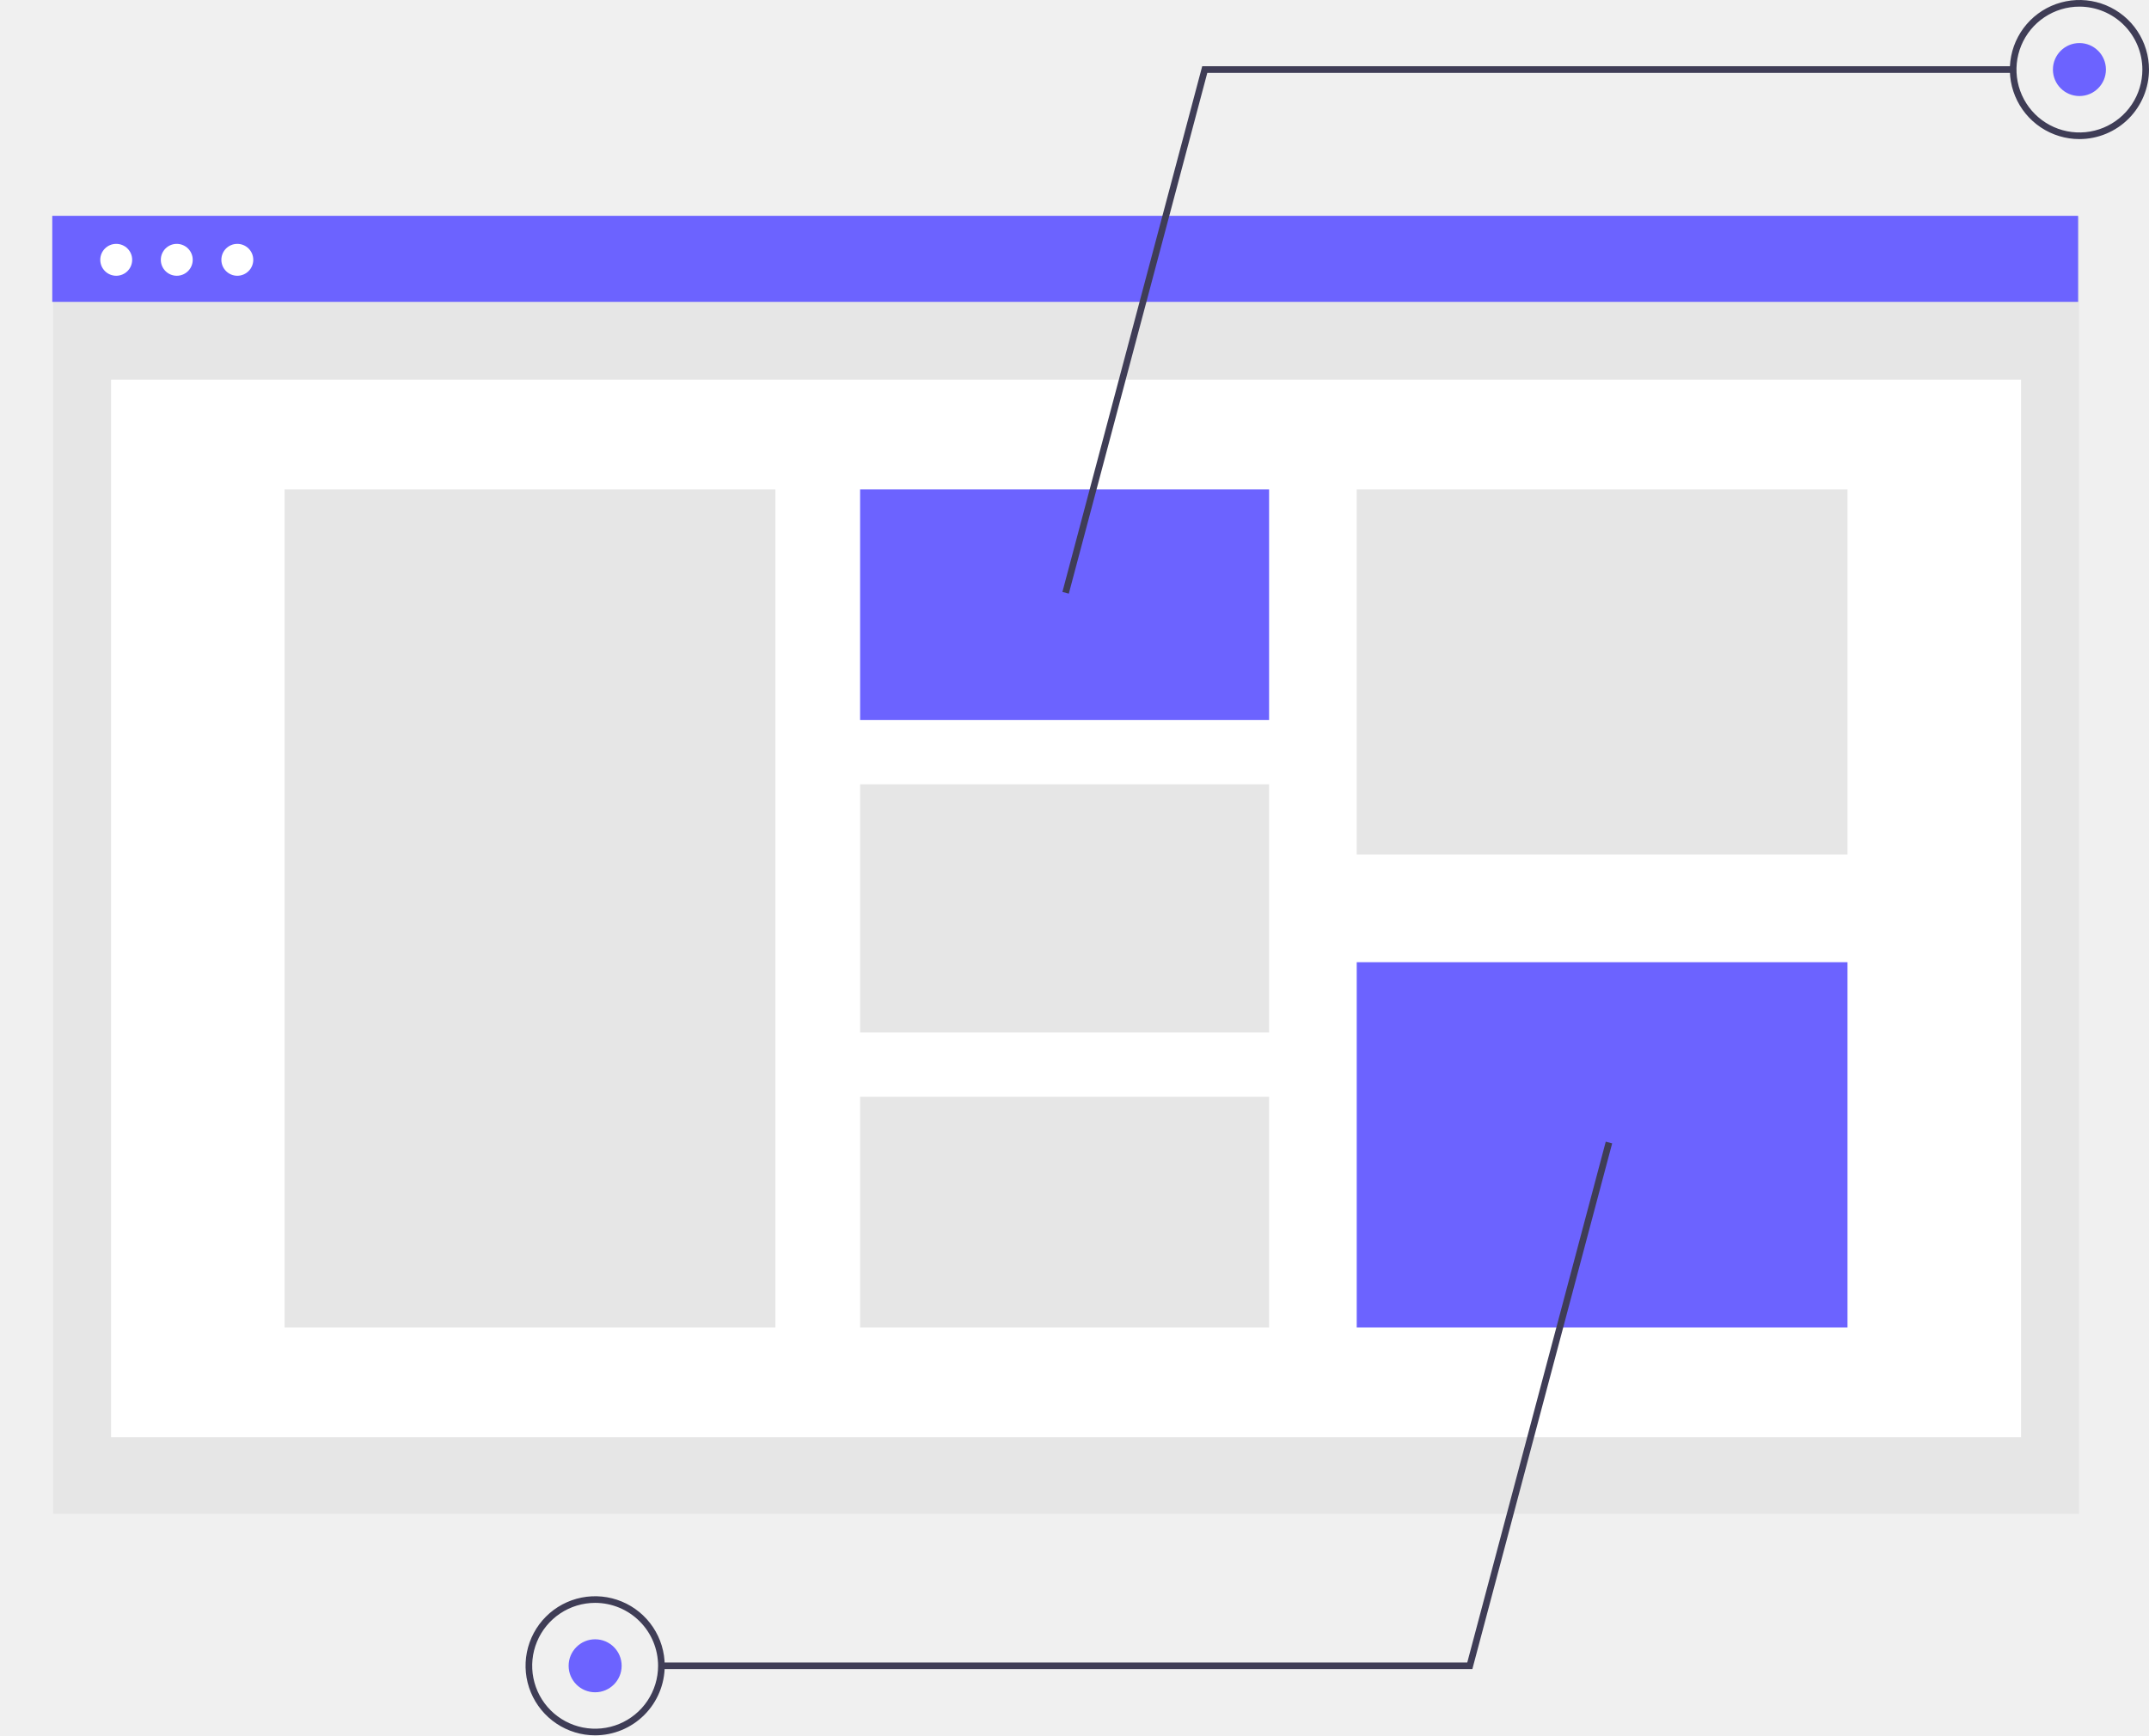
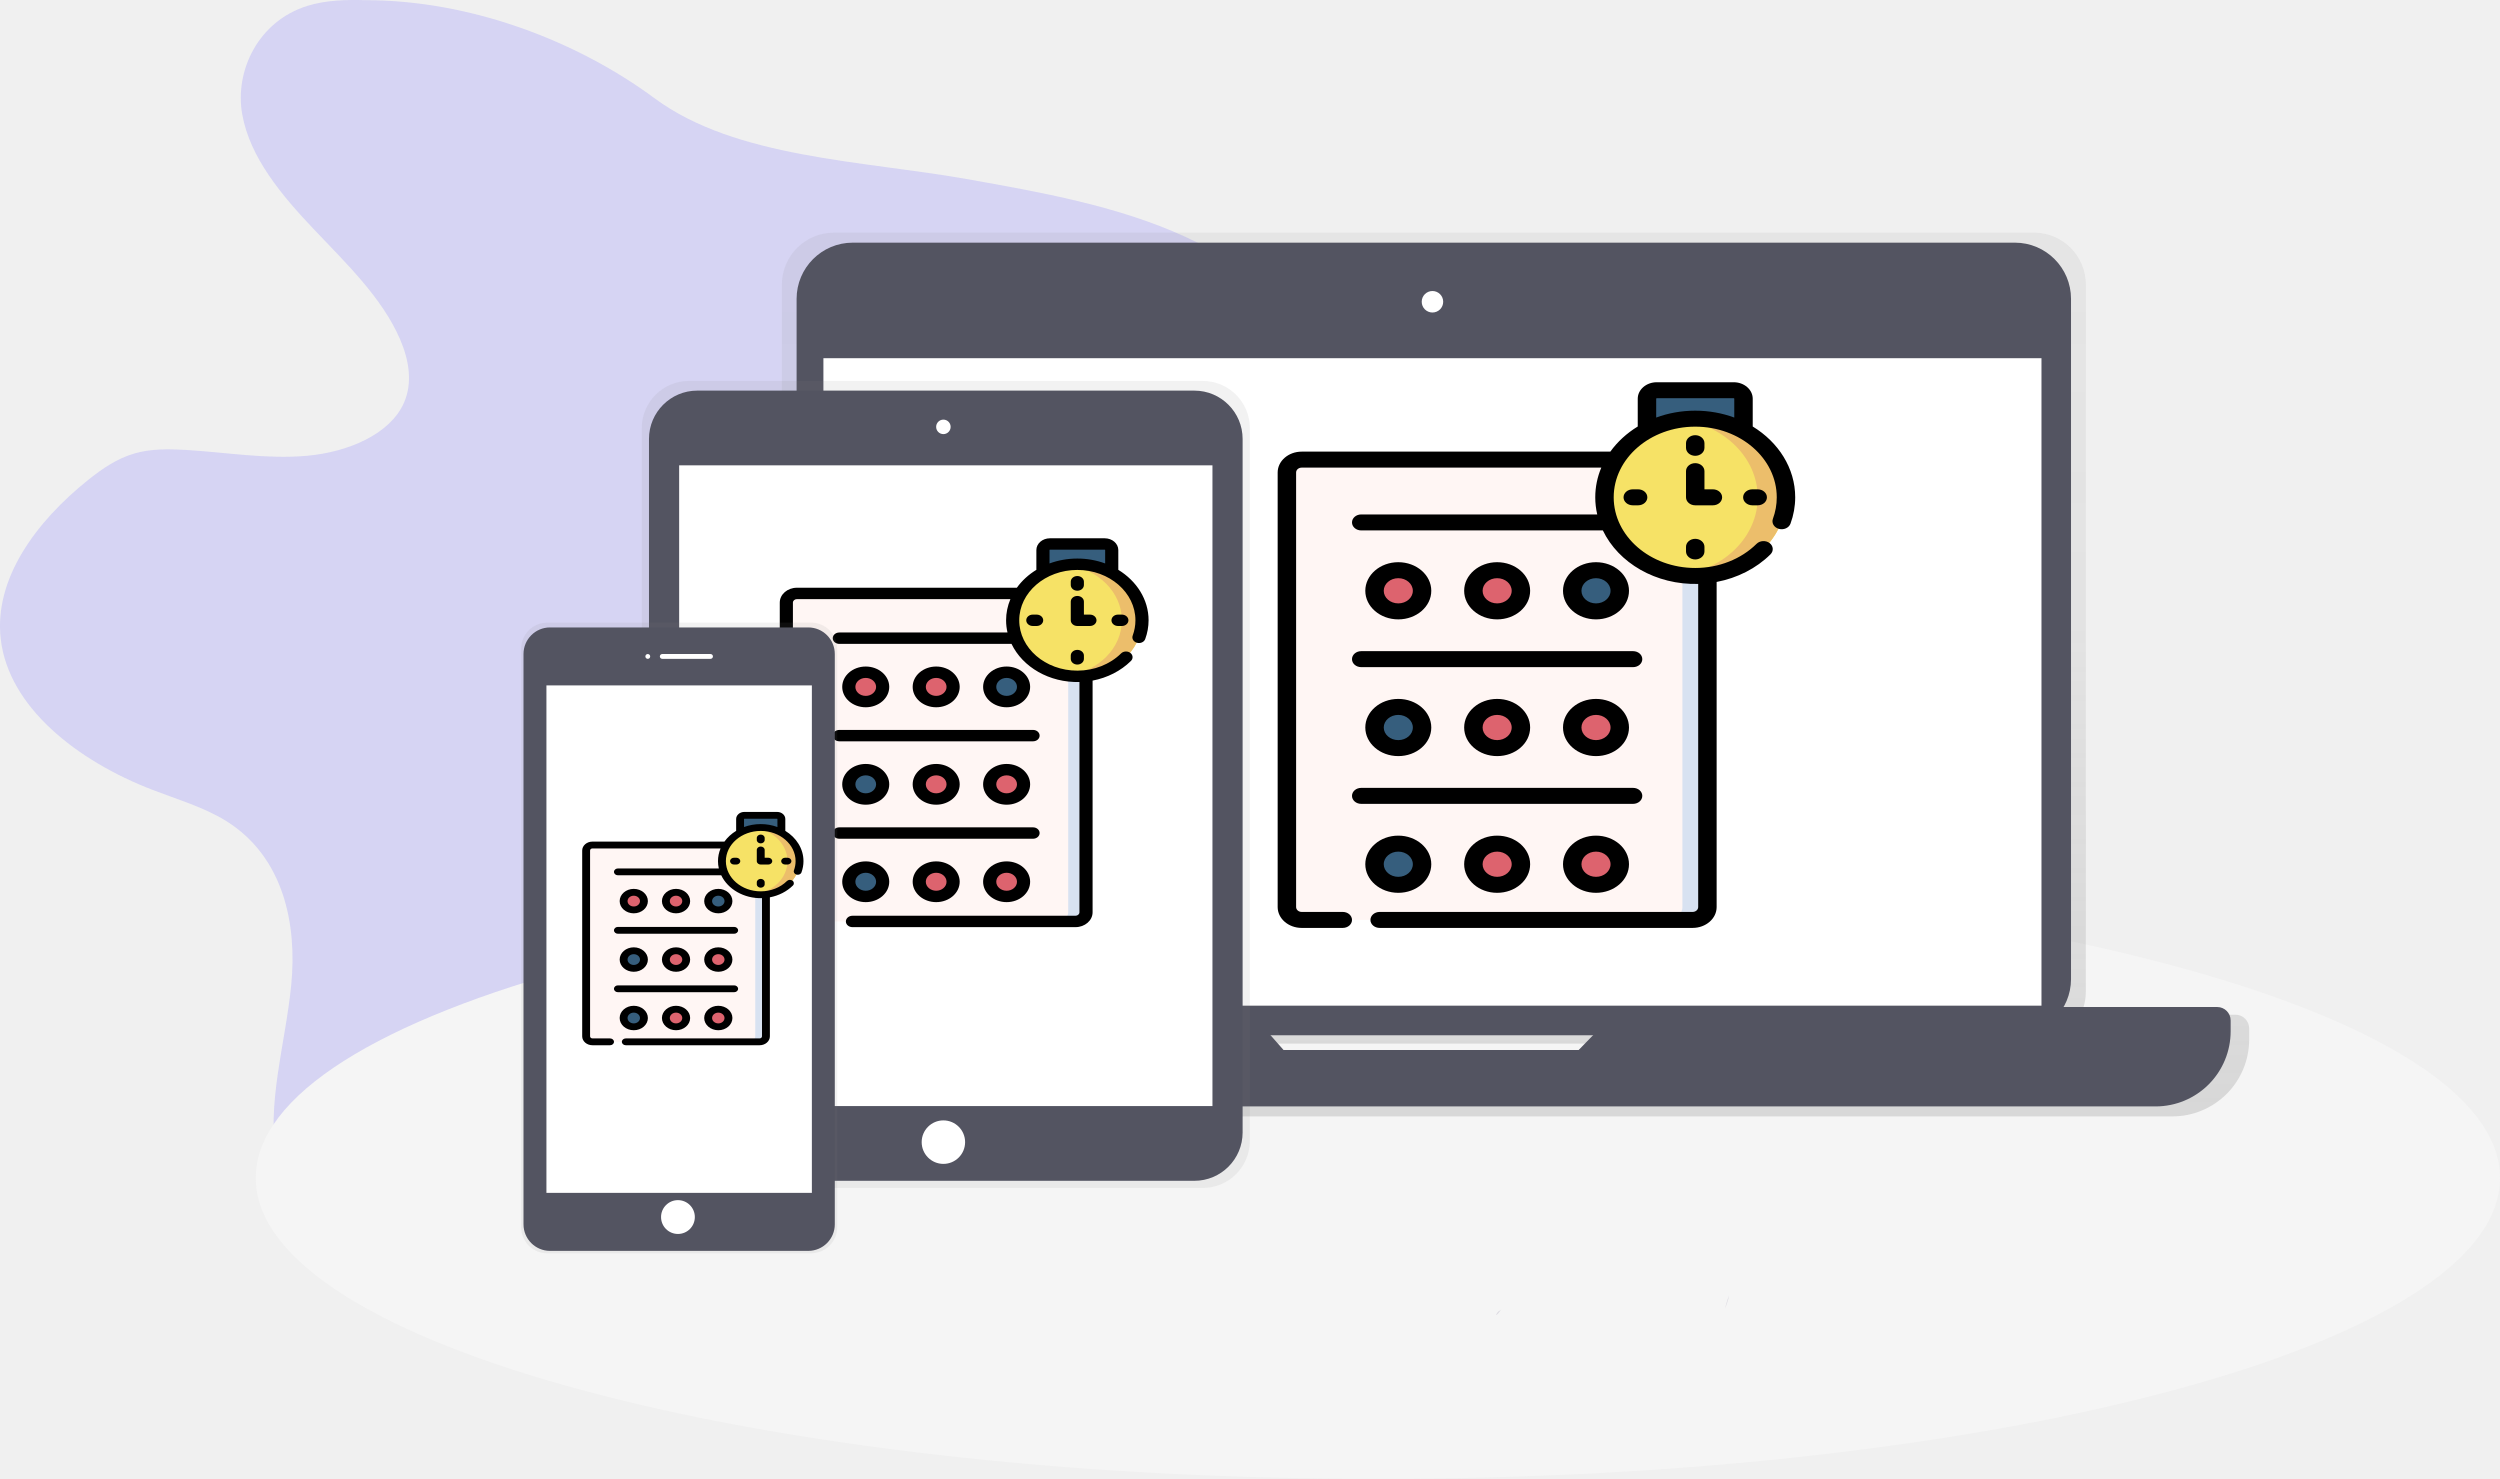
- <svg xmlns="http://www.w3.org/2000/svg" width="755" height="610" viewBox="0 0 755 610" fill="none">
-   <path d="M730.401 76.248H18.665V531.981H730.401V76.248Z" fill="#E6E6E6" />
-   <path d="M710.049 133.408H39.017V505.019H710.049V133.408Z" fill="white" />
-   <path d="M730.097 75.845H18.361V106.075H730.097V75.845Z" fill="#6C63FF" />
-   <path d="M40.831 96.903C43.926 96.903 46.435 94.395 46.435 91.3C46.435 88.206 43.926 85.697 40.831 85.697C37.736 85.697 35.227 88.206 35.227 91.3C35.227 94.395 37.736 96.903 40.831 96.903Z" fill="white" />
-   <path d="M62.104 96.903C65.199 96.903 67.708 94.395 67.708 91.3C67.708 88.206 65.199 85.697 62.104 85.697C59.009 85.697 56.499 88.206 56.499 91.3C56.499 94.395 59.009 96.903 62.104 96.903Z" fill="white" />
-   <path d="M83.376 96.903C86.471 96.903 88.98 94.395 88.98 91.3C88.98 88.206 86.471 85.697 83.376 85.697C80.281 85.697 77.772 88.206 77.772 91.3C77.772 94.395 80.281 96.903 83.376 96.903Z" fill="white" />
-   <path d="M272.413 171.966H99.99V466.462H272.413V171.966Z" fill="#E6E6E6" />
-   <path d="M445.864 171.966H302.177V253.029H445.864V171.966Z" fill="#6C63FF" />
-   <path d="M445.864 275.604H302.177V362.824H445.864V275.604Z" fill="#E6E6E6" />
-   <path d="M445.864 385.399H302.177V466.462H445.864V385.399Z" fill="#E6E6E6" />
-   <path d="M649.077 171.966H476.653V300.306H649.077V171.966Z" fill="#E6E6E6" />
-   <path d="M649.077 338.122H476.653V466.462H649.077V338.122Z" fill="#6C63FF" />
-   <path d="M375.5 208.61L373.25 208.012L422.368 23.275H707.276V25.603H424.157L375.5 208.61Z" fill="#3F3D56" />
-   <path d="M730.556 48.877C725.722 48.877 720.996 47.444 716.976 44.759C712.956 42.074 709.823 38.257 707.973 33.791C706.123 29.326 705.639 24.412 706.582 19.671C707.525 14.93 709.853 10.576 713.272 7.158C716.69 3.74 721.046 1.413 725.787 0.47C730.529 -0.473 735.444 0.011 739.91 1.86C744.377 3.71 748.195 6.842 750.88 10.861C753.566 14.88 755 19.605 755 24.439C754.993 30.918 752.415 37.13 747.832 41.711C743.25 46.293 737.037 48.87 730.556 48.877V48.877ZM730.556 2.328C726.182 2.328 721.906 3.624 718.269 6.054C714.632 8.484 711.798 11.937 710.124 15.977C708.45 20.017 708.012 24.463 708.865 28.753C709.719 33.042 711.825 36.981 714.918 40.074C718.011 43.166 721.952 45.272 726.242 46.125C730.532 46.978 734.978 46.541 739.019 44.867C743.061 43.193 746.515 40.359 748.945 36.723C751.375 33.087 752.672 28.812 752.672 24.439C752.665 18.576 750.333 12.956 746.187 8.811C742.041 4.666 736.42 2.334 730.556 2.328V2.328Z" fill="#3F3D56" />
-   <path d="M730.556 33.749C735.699 33.749 739.868 29.581 739.868 24.439C739.868 19.297 735.699 15.129 730.556 15.129C725.413 15.129 721.244 19.297 721.244 24.439C721.244 29.581 725.413 33.749 730.556 33.749Z" fill="#6C63FF" />
-   <path d="M517.277 586.53H232.368V584.202H515.487L564.144 401.194L566.395 401.792L517.277 586.53Z" fill="#3F3D56" />
-   <path d="M209.088 609.805C204.254 609.805 199.528 608.372 195.508 605.686C191.488 603.001 188.355 599.184 186.505 594.718C184.655 590.253 184.171 585.339 185.114 580.598C186.057 575.858 188.385 571.503 191.804 568.085C195.222 564.668 199.578 562.34 204.32 561.397C209.061 560.454 213.976 560.938 218.443 562.788C222.909 564.638 226.727 567.77 229.413 571.789C232.099 575.808 233.532 580.533 233.532 585.366C233.525 591.846 230.947 598.057 226.365 602.639C221.782 607.22 215.569 609.798 209.088 609.805ZM209.088 563.255C204.714 563.255 200.438 564.552 196.801 566.981C193.165 569.411 190.33 572.864 188.656 576.905C186.982 580.945 186.544 585.391 187.397 589.68C188.251 593.969 190.357 597.909 193.45 601.001C196.543 604.094 200.484 606.199 204.774 607.053C209.064 607.906 213.511 607.468 217.552 605.794C221.593 604.121 225.047 601.287 227.477 597.651C229.907 594.014 231.204 589.739 231.204 585.366C231.198 579.504 228.865 573.884 224.719 569.739C220.573 565.593 214.952 563.262 209.088 563.255V563.255Z" fill="#3F3D56" />
-   <path d="M209.088 594.676C214.231 594.676 218.4 590.508 218.4 585.366C218.4 580.224 214.231 576.056 209.088 576.056C203.945 576.056 199.776 580.224 199.776 585.366C199.776 590.508 203.945 594.676 209.088 594.676Z" fill="#6C63FF" />
+ <svg xmlns="http://www.w3.org/2000/svg" viewBox="0 0 781 462" fill="none">
+   <g clip-path="url(#clip0)">
+     <path opacity=".2" d="M114.134.053c-6.076-.174-12.303 0-18.002 1.751-15.507 4.771-22.857 20.383-20.467 33.873 2.39 13.49 12.22 25.244 22.42 35.986 10.199 10.742 21.251 21.364 26.845 34.205 2.789 6.409 4.093 13.588 1.258 19.989-4.372 9.867-17.557 15.378-30.214 16.525-12.658 1.148-25.368-1.087-38.07-1.834-5.33-.31-10.81-.347-15.831 1.094-5.511 1.571-10.102 4.779-14.324 8.123-16.471 13.12-29.657 31.019-27.523 49.824 2.412 21.311 23.927 38.152 47.493 47.189 7.803 3.019 16.057 5.42 22.925 9.693 18.093 11.27 22.156 32.408 20.354 51.061-1.802 18.654-7.938 37.33-4.523 55.818 4.018 21.507 21.802 40.938 45.79 50.012 21.372 8.085 48.119 7.549 67.093-3.858 9.25-5.571 16.246-13.309 22.33-21.31a172.011 172.011 0 0022.201-38.5c2.646-6.41 5.134-13.302 11.308-17.756 3.769-2.74 8.654-4.273 13.486-5.465 14.565-3.594 29.906-4.575 44.606-7.776 14.701-3.201 29.491-9.187 37.482-19.831 11.308-15.098 6.031-34.439 6.084-52.194.09-40.508 29.483-76.766 40.331-116.255 3.544-12.901 4.863-27.176-3.053-38.689-5.375-7.813-14.444-13.452-23.972-17.808-20.965-9.58-44.795-13.845-68.232-17.997-32.575-5.767-72.13-6.515-97.377-25.176C180.323 12.833 147.176.053 114.134.053z" fill="#6C63FF" />
+     <path d="M430.455 462C624.055 462 781 419.915 781 368s-156.945-94.001-350.545-94.001c-193.601 0-350.546 42.086-350.546 94.001 0 51.915 156.945 94 350.546 94z" fill="#F5F5F5" />
+     <path d="M698.354 316.998h-48.428a16.203 16.203 0 001.689-7.224V88.92a16.25 16.25 0 00-4.75-11.482 16.203 16.203 0 00-11.466-4.756H260.474a16.197 16.197 0 00-11.471 4.753 16.265 16.265 0 00-4.752 11.485V309.78a16.196 16.196 0 001.688 7.225H195.8a4.286 4.286 0 00-3.033 1.258 4.299 4.299 0 00-1.256 3.037v3.465a24.038 24.038 0 007.034 16.971 23.971 23.971 0 0016.954 7.028h463.157a23.967 23.967 0 0016.961-7.036 24.037 24.037 0 007.026-16.985v-3.465a4.288 4.288 0 00-4.289-4.281zm-298.446 13.74l-4.131-4.719h103.068l-4.599 4.726-94.338-.007z" fill="url(#paint0_linear)" />
+     <path d="M629.451 75.807H266.392c-9.684 0-17.535 7.862-17.535 17.56v212.481c0 9.698 7.851 17.559 17.535 17.559h363.059c9.684 0 17.535-7.861 17.535-17.559V93.366c0-9.697-7.851-17.559-17.535-17.559z" fill="#535461" />
+     <path d="M637.759 111.899H257.232v202.276h380.527V111.899zM447.499 97.631a3.357 3.357 0 003.355-3.359 3.357 3.357 0 00-3.355-3.36 3.357 3.357 0 00-3.354 3.36 3.357 3.357 0 003.354 3.36z" fill="#fff" />
+     <path d="M506.256 314.59l-13.08 13.43h-92.197l-11.813-13.43H201.5a4.199 4.199 0 00-4.192 4.197v3.382c0 6.227 2.47 12.199 6.867 16.602a23.432 23.432 0 0016.578 6.876h452.656a23.43 23.43 0 0016.578-6.876 23.495 23.495 0 006.867-16.602v-3.382a4.198 4.198 0 00-4.191-4.197H506.256z" fill="#535461" />
+     <path d="M544.668 136.561h-30.157V124.56c0-1.464 1.37-2.652 3.06-2.652h24.038c1.689 0 3.059 1.188 3.059 2.652v12.001z" fill="#365E7D" />
+     <path d="M528.763 287.385H406.655c-2.558 0-4.632-1.797-4.632-4.015V147.601c0-2.217 2.074-4.015 4.632-4.015h122.108c2.559 0 4.633 1.798 4.633 4.015V283.37c0 2.218-2.074 4.015-4.633 4.015z" fill="#FFF6F4" />
+     <path d="M528.763 143.586h-7.81c2.558 0 4.632 1.798 4.632 4.015V283.37c0 2.218-2.074 4.015-4.632 4.015h7.81c2.558 0 4.632-1.798 4.632-4.015V147.601c0-2.217-2.074-4.015-4.632-4.015z" fill="#D8E2F1" />
+     <path d="M436.828 190.998c4.1 0 7.425-2.881 7.425-6.435s-3.325-6.436-7.425-6.436c-4.101 0-7.426 2.882-7.426 6.436s3.325 6.435 7.426 6.435zM467.709 190.998c4.101 0 7.425-2.881 7.425-6.435s-3.324-6.436-7.425-6.436-7.426 2.882-7.426 6.436 3.325 6.435 7.426 6.435z" fill="#DD636E" />
+     <path d="M498.591 190.998c4.101 0 7.425-2.881 7.425-6.435s-3.324-6.436-7.425-6.436-7.425 2.882-7.425 6.436 3.324 6.435 7.425 6.435zM436.827 233.709c4.101 0 7.426-2.881 7.426-6.435s-3.325-6.436-7.426-6.436-7.425 2.882-7.425 6.436 3.324 6.435 7.425 6.435z" fill="#365E7D" />
+     <path d="M467.709 233.71c4.101 0 7.425-2.882 7.425-6.436s-3.324-6.436-7.425-6.436-7.426 2.882-7.426 6.436 3.325 6.436 7.426 6.436zM498.591 233.709c4.101 0 7.426-2.881 7.426-6.435s-3.325-6.436-7.426-6.436-7.425 2.882-7.425 6.436 3.324 6.435 7.425 6.435z" fill="#DD636E" />
+     <path d="M436.827 276.421c4.101 0 7.426-2.882 7.426-6.436s-3.325-6.435-7.426-6.435-7.425 2.881-7.425 6.435 3.324 6.436 7.425 6.436z" fill="#365E7D" />
+     <path d="M467.709 276.421c4.101 0 7.425-2.882 7.425-6.436s-3.324-6.435-7.425-6.435-7.426 2.881-7.426 6.435 3.325 6.436 7.426 6.436zM498.591 276.421c4.101 0 7.426-2.882 7.426-6.436s-3.325-6.435-7.426-6.435-7.425 2.881-7.425 6.435 3.324 6.436 7.425 6.436z" fill="#DD636E" />
+     <path d="M529.59 179.934c15.657 0 28.35-11.001 28.35-24.571 0-13.571-12.693-24.571-28.35-24.571-15.658 0-28.35 11-28.35 24.571 0 13.57 12.692 24.571 28.35 24.571z" fill="#F6E266" />
+     <path d="M529.59 130.792a32.9 32.9 0 00-4.418.298c13.559 1.839 23.932 12.005 23.932 24.273 0 12.267-10.373 22.433-23.932 24.272a32.9 32.9 0 004.418.299c15.658 0 28.351-11.001 28.351-24.571 0-13.57-12.693-24.571-28.351-24.571z" fill="#ECBE6B" />
+     <path d="M447.134 184.563c0-4.925-4.624-8.933-10.307-8.933-5.683 0-10.307 4.008-10.307 8.933 0 4.926 4.624 8.933 10.307 8.933 5.683 0 10.307-4.007 10.307-8.933zm-14.852 0c0-2.172 2.039-3.939 4.545-3.939 2.505 0 4.544 1.767 4.544 3.939s-2.039 3.939-4.544 3.939c-2.506 0-4.545-1.767-4.545-3.939zM478.015 184.563c0-4.925-4.623-8.933-10.306-8.933-5.684 0-10.307 4.008-10.307 8.933 0 4.926 4.623 8.933 10.307 8.933 5.683 0 10.306-4.007 10.306-8.933zm-14.85 0c0-2.172 2.038-3.939 4.544-3.939 2.505 0 4.544 1.767 4.544 3.939s-2.039 3.939-4.544 3.939c-2.506 0-4.544-1.767-4.544-3.939zM508.897 184.563c0-4.925-4.623-8.933-10.306-8.933-5.684 0-10.307 4.008-10.307 8.933 0 4.926 4.623 8.933 10.307 8.933 5.683 0 10.306-4.007 10.306-8.933zm-14.851 0c0-2.172 2.039-3.939 4.545-3.939 2.505 0 4.544 1.767 4.544 3.939s-2.039 3.939-4.544 3.939c-2.506 0-4.545-1.767-4.545-3.939zM422.364 205.918c0 1.38 1.289 2.498 2.881 2.498h84.927c1.592 0 2.882-1.118 2.882-2.498 0-1.379-1.29-2.497-2.882-2.497h-84.927c-1.591 0-2.881 1.118-2.881 2.497zM426.52 227.274c0 4.925 4.623 8.933 10.307 8.933 5.683 0 10.307-4.008 10.307-8.933 0-4.926-4.624-8.933-10.307-8.933-5.684 0-10.307 4.007-10.307 8.933zm14.852 0c0 2.171-2.039 3.938-4.545 3.938-2.505 0-4.544-1.767-4.544-3.938 0-2.172 2.039-3.939 4.544-3.939 2.506 0 4.545 1.767 4.545 3.939zM457.402 227.274c0 4.925 4.623 8.933 10.307 8.933 5.683 0 10.306-4.008 10.306-8.933 0-4.926-4.623-8.933-10.306-8.933-5.684 0-10.307 4.007-10.307 8.933zm14.851 0c0 2.171-2.039 3.938-4.544 3.938-2.506 0-4.544-1.767-4.544-3.938 0-2.172 2.038-3.939 4.544-3.939 2.505 0 4.544 1.767 4.544 3.939zM488.284 227.274c0 4.925 4.623 8.933 10.307 8.933 5.683 0 10.306-4.008 10.306-8.933 0-4.926-4.623-8.933-10.306-8.933-5.684 0-10.307 4.007-10.307 8.933zm14.851 0c0 2.171-2.039 3.938-4.544 3.938-2.506 0-4.545-1.767-4.545-3.938 0-2.172 2.039-3.939 4.545-3.939 2.505 0 4.544 1.767 4.544 3.939zM513.054 248.63c0-1.38-1.29-2.498-2.882-2.498h-84.927c-1.592 0-2.881 1.118-2.881 2.498 0 1.379 1.289 2.497 2.881 2.497h84.927c1.592 0 2.882-1.118 2.882-2.497zM436.827 278.918c5.683 0 10.307-4.008 10.307-8.933 0-4.926-4.624-8.933-10.307-8.933-5.683 0-10.307 4.007-10.307 8.933 0 4.925 4.624 8.933 10.307 8.933zm0-12.872c2.506 0 4.545 1.767 4.545 3.939s-2.039 3.939-4.545 3.939-4.544-1.767-4.544-3.939c-.001-2.172 2.038-3.939 4.544-3.939zM457.402 269.985c0 4.925 4.623 8.933 10.307 8.933 5.683 0 10.306-4.008 10.306-8.933 0-4.926-4.623-8.933-10.306-8.933-5.684 0-10.307 4.007-10.307 8.933zm14.851 0c0 2.172-2.039 3.939-4.544 3.939-2.506 0-4.544-1.767-4.544-3.939s2.038-3.939 4.544-3.939c2.505 0 4.544 1.767 4.544 3.939zM488.284 269.985c0 4.925 4.623 8.933 10.307 8.933 5.683 0 10.306-4.008 10.306-8.933 0-4.926-4.623-8.933-10.306-8.933-5.684 0-10.307 4.007-10.307 8.933zm14.851 0c0 2.172-2.039 3.939-4.544 3.939-2.506 0-4.545-1.767-4.545-3.939s2.039-3.939 4.545-3.939c2.505 0 4.544 1.767 4.544 3.939zM529.59 142.396c1.592 0 2.881-1.117 2.881-2.497v-1.449c0-1.38-1.289-2.498-2.881-2.498-1.592 0-2.881 1.118-2.881 2.498v1.449c0 1.38 1.29 2.497 2.881 2.497zM547.432 152.866c-1.592 0-2.881 1.118-2.881 2.497 0 1.379 1.289 2.497 2.881 2.497h1.673c1.591 0 2.881-1.118 2.881-2.497 0-1.379-1.29-2.497-2.881-2.497h-1.673zM526.709 170.826v1.449c0 1.38 1.289 2.498 2.881 2.498 1.592 0 2.881-1.118 2.881-2.498v-1.449c0-1.38-1.289-2.498-2.881-2.498-1.592 0-2.881 1.118-2.881 2.498zM510.075 152.866c-1.591 0-2.881 1.118-2.881 2.497 0 1.379 1.29 2.497 2.881 2.497h1.673c1.592 0 2.881-1.118 2.881-2.497 0-1.379-1.289-2.497-2.881-2.497h-1.673zM537.993 155.363c0-1.38-1.289-2.497-2.881-2.497h-2.641v-5.679c0-1.38-1.289-2.498-2.881-2.498-1.592 0-2.881 1.118-2.881 2.498v8.176c0 1.379 1.289 2.497 2.881 2.497h5.522c1.592 0 2.881-1.118 2.881-2.497z" fill="#000" />
+     <path d="M547.55 133.238v-8.677c0-2.839-2.665-5.149-5.941-5.149h-24.038c-3.276 0-5.941 2.31-5.941 5.149v8.677c-3.422 2.093-6.34 4.763-8.56 7.851h-96.415c-4.143 0-7.514 2.921-7.514 6.512V283.37c0 3.591 3.371 6.512 7.514 6.512h12.83c1.591 0 2.881-1.117 2.881-2.497 0-1.379-1.29-2.497-2.881-2.497h-12.83c-.966 0-1.751-.681-1.751-1.518V147.601c0-.837.785-1.518 1.751-1.518h93.594a23.762 23.762 0 00-1.891 9.28c0 1.83.213 3.618.615 5.347h-73.728c-1.591 0-2.881 1.118-2.881 2.497 0 1.38 1.29 2.498 2.881 2.498h75.488c4.878 10.186 16.58 17.053 29.781 16.713V283.37c0 .837-.785 1.518-1.751 1.518h-97.758c-1.592 0-2.881 1.118-2.881 2.497 0 1.38 1.289 2.497 2.881 2.497h97.758c4.143 0 7.514-2.92 7.514-6.512V181.801c6.463-1.23 12.376-4.225 16.817-8.623 1.049-1.038.927-2.616-.27-3.524-1.197-.908-3.018-.803-4.066.234-4.844 4.797-11.83 7.548-19.168 7.548-14.044 0-25.47-9.902-25.47-22.073 0-12.172 11.426-22.075 25.47-22.075 14.044 0 25.469 9.903 25.469 22.075 0 2.286-.405 4.545-1.204 6.715-.483 1.314.354 2.719 1.87 3.139 1.513.417 3.136-.307 3.62-1.621a23.754 23.754 0 001.477-8.233c0-9.135-5.253-17.221-13.272-22.125zm-30.157-2.793v-5.884c0-.085.08-.155.178-.155h24.038c.098 0 .178.07.178.155v5.884c-3.749-1.384-7.871-2.151-12.197-2.151-4.326 0-8.448.767-12.197 2.151z" fill="#000" />
+     <path d="M375.732 119.01h-160.52a14.698 14.698 0 00-10.402 4.301 14.74 14.74 0 00-4.321 10.405v222.696a14.742 14.742 0 004.321 10.405 14.697 14.697 0 0010.402 4.3h160.52a14.697 14.697 0 0010.402-4.3 14.742 14.742 0 004.321-10.405V133.716a14.74 14.74 0 00-4.321-10.405 14.698 14.698 0 00-10.402-4.301z" fill="url(#paint1_linear)" />
+     <path d="M373.116 122.03H217.821c-8.327 0-15.078 6.759-15.078 15.098v216.657c0 8.338 6.751 15.098 15.078 15.098h155.295c8.327 0 15.077-6.76 15.077-15.098V137.128c0-8.339-6.75-15.098-15.077-15.098z" fill="#535461" />
+     <path d="M378.77 145.379H212.167v200.155H378.77V145.379zM294.714 135.618a2.264 2.264 0 000-4.529 2.263 2.263 0 00-2.261 2.264 2.263 2.263 0 002.261 2.265zM294.714 363.599c3.748 0 6.785-3.042 6.785-6.795a6.79 6.79 0 00-6.785-6.794c-3.747 0-6.784 3.042-6.784 6.794 0 3.753 3.037 6.795 6.784 6.795z" fill="#fff" />
+     <path d="M347.305 180.381h-21.491v-8.551c0-1.044.976-1.89 2.181-1.89h17.129c1.204 0 2.181.846 2.181 1.89v8.551z" fill="#365E7D" />
+     <path d="M335.97 287.861h-87.016c-1.823 0-3.301-1.281-3.301-2.861v-96.751c0-1.58 1.478-2.861 3.301-2.861h87.016c1.824 0 3.301 1.281 3.301 2.861V285c0 1.58-1.477 2.861-3.301 2.861z" fill="#FFF6F4" />
+     <path d="M335.97 185.388h-5.565c1.823 0 3.301 1.281 3.301 2.861V285c0 1.58-1.478 2.861-3.301 2.861h5.565c1.823 0 3.301-1.281 3.301-2.861v-96.751c0-1.58-1.478-2.861-3.301-2.861z" fill="#D8E2F1" />
+     <path d="M270.455 219.174c2.922 0 5.292-2.053 5.292-4.586 0-2.532-2.37-4.586-5.292-4.586-2.922 0-5.291 2.054-5.291 4.586 0 2.533 2.369 4.586 5.291 4.586zM292.462 219.174c2.922 0 5.291-2.053 5.291-4.586 0-2.532-2.369-4.586-5.291-4.586-2.923 0-5.292 2.054-5.292 4.586 0 2.533 2.369 4.586 5.292 4.586z" fill="#DD636E" />
+     <path d="M314.469 219.174c2.922 0 5.292-2.053 5.292-4.586 0-2.532-2.37-4.586-5.292-4.586-2.922 0-5.292 2.054-5.292 4.586 0 2.533 2.37 4.586 5.292 4.586zM270.455 249.611c2.922 0 5.292-2.053 5.292-4.586 0-2.533-2.37-4.586-5.292-4.586-2.922 0-5.291 2.053-5.291 4.586 0 2.533 2.369 4.586 5.291 4.586z" fill="#365E7D" />
+     <path d="M292.462 249.611c2.922 0 5.291-2.053 5.291-4.586 0-2.533-2.369-4.586-5.291-4.586-2.923 0-5.292 2.053-5.292 4.586 0 2.533 2.369 4.586 5.292 4.586zM314.469 249.611c2.922 0 5.292-2.053 5.292-4.586 0-2.533-2.37-4.586-5.292-4.586-2.922 0-5.292 2.053-5.292 4.586 0 2.533 2.37 4.586 5.292 4.586z" fill="#DD636E" />
+     <path d="M270.455 280.048c2.922 0 5.292-2.054 5.292-4.586 0-2.533-2.37-4.587-5.292-4.587-2.922 0-5.291 2.054-5.291 4.587 0 2.532 2.369 4.586 5.291 4.586z" fill="#365E7D" />
+     <path d="M292.462 280.048c2.922 0 5.291-2.054 5.291-4.586 0-2.533-2.369-4.587-5.291-4.587-2.923 0-5.292 2.054-5.292 4.587 0 2.532 2.369 4.586 5.292 4.586zM314.469 280.048c2.922 0 5.292-2.054 5.292-4.586 0-2.533-2.37-4.587-5.292-4.587-2.922 0-5.292 2.054-5.292 4.587 0 2.532 2.37 4.586 5.292 4.586z" fill="#DD636E" />
+     <path d="M336.559 211.289c11.158 0 20.203-7.839 20.203-17.509 0-9.671-9.045-17.51-20.203-17.51-11.157 0-20.203 7.839-20.203 17.51 0 9.67 9.046 17.509 20.203 17.509z" fill="#F6E266" />
+     <path d="M336.559 176.27a23.44 23.44 0 00-3.148.213c9.662 1.311 17.054 8.555 17.054 17.297s-7.392 15.986-17.054 17.297c1.026.139 2.077.212 3.148.212 11.158 0 20.203-7.839 20.203-17.509s-9.045-17.51-20.203-17.51z" fill="#ECBE6B" />
+     <path d="M277.8 214.589c0-3.51-3.295-6.366-7.345-6.366s-7.344 2.856-7.344 6.366 3.294 6.365 7.344 6.365c4.05 0 7.345-2.855 7.345-6.365zm-10.583 0c0-1.548 1.453-2.807 3.238-2.807 1.786 0 3.239 1.259 3.239 2.807 0 1.547-1.453 2.806-3.239 2.806-1.785 0-3.238-1.259-3.238-2.806zM299.807 214.589c0-3.51-3.295-6.366-7.345-6.366s-7.345 2.856-7.345 6.366 3.295 6.365 7.345 6.365 7.345-2.855 7.345-6.365zm-10.583 0c0-1.548 1.452-2.807 3.238-2.807 1.785 0 3.238 1.259 3.238 2.807 0 1.547-1.453 2.806-3.238 2.806-1.786 0-3.238-1.259-3.238-2.806zM321.814 214.589c0-3.51-3.295-6.366-7.345-6.366s-7.345 2.856-7.345 6.366 3.295 6.365 7.345 6.365 7.345-2.855 7.345-6.365zm-10.584 0c0-1.548 1.453-2.807 3.239-2.807 1.785 0 3.238 1.259 3.238 2.807 0 1.547-1.453 2.806-3.238 2.806-1.786 0-3.239-1.259-3.239-2.806zM260.148 229.807c0 .983.919 1.779 2.054 1.779h60.52c1.134 0 2.054-.796 2.054-1.779 0-.983-.92-1.78-2.054-1.78h-60.52c-1.134 0-2.054.797-2.054 1.78zM263.11 245.025c0 3.51 3.295 6.366 7.345 6.366s7.345-2.856 7.345-6.366-3.295-6.366-7.345-6.366-7.345 2.856-7.345 6.366zm10.584 0c0 1.547-1.453 2.807-3.239 2.807-1.785 0-3.238-1.26-3.238-2.807 0-1.548 1.453-2.807 3.238-2.807 1.786 0 3.239 1.259 3.239 2.807zM285.117 245.025c0 3.51 3.295 6.366 7.345 6.366s7.345-2.856 7.345-6.366-3.295-6.366-7.345-6.366-7.345 2.856-7.345 6.366zm10.583 0c0 1.547-1.453 2.807-3.238 2.807-1.786 0-3.238-1.26-3.238-2.807 0-1.548 1.452-2.807 3.238-2.807 1.785 0 3.238 1.259 3.238 2.807zM307.124 245.025c0 3.51 3.295 6.366 7.345 6.366s7.345-2.856 7.345-6.366-3.295-6.366-7.345-6.366-7.345 2.856-7.345 6.366zm10.583 0c0 1.547-1.453 2.807-3.238 2.807-1.786 0-3.239-1.26-3.239-2.807 0-1.548 1.453-2.807 3.239-2.807 1.785 0 3.238 1.259 3.238 2.807zM324.776 260.243c0-.983-.92-1.779-2.054-1.779h-60.52c-1.135 0-2.054.796-2.054 1.779 0 .983.919 1.78 2.054 1.78h60.52c1.134 0 2.054-.797 2.054-1.78zM270.455 281.827c4.05 0 7.345-2.855 7.345-6.366 0-3.51-3.295-6.365-7.345-6.365s-7.344 2.855-7.344 6.365c0 3.511 3.294 6.366 7.344 6.366zm0-9.172c1.786 0 3.239 1.259 3.239 2.806 0 1.548-1.453 2.807-3.239 2.807-1.785 0-3.238-1.259-3.238-2.807 0-1.547 1.453-2.806 3.238-2.806zM285.117 275.461c0 3.511 3.295 6.366 7.345 6.366s7.345-2.855 7.345-6.366c0-3.51-3.295-6.365-7.345-6.365s-7.345 2.855-7.345 6.365zm10.583 0c0 1.548-1.453 2.807-3.238 2.807-1.786 0-3.238-1.259-3.238-2.807 0-1.547 1.452-2.806 3.238-2.806 1.785 0 3.238 1.259 3.238 2.806zM307.124 275.461c0 3.511 3.295 6.366 7.345 6.366s7.345-2.855 7.345-6.366c0-3.51-3.295-6.365-7.345-6.365s-7.345 2.855-7.345 6.365zm10.583 0c0 1.548-1.453 2.807-3.238 2.807-1.786 0-3.239-1.259-3.239-2.807 0-1.547 1.453-2.806 3.239-2.806 1.785 0 3.238 1.259 3.238 2.806zM336.559 184.54c1.135 0 2.054-.797 2.054-1.78v-1.033c0-.983-.919-1.779-2.054-1.779-1.134 0-2.053.796-2.053 1.779v1.033c0 .983.919 1.78 2.053 1.78zM349.274 192.001c-1.134 0-2.053.796-2.053 1.779 0 .983.919 1.78 2.053 1.78h1.192c1.134 0 2.053-.797 2.053-1.78s-.919-1.779-2.053-1.779h-1.192zM334.506 204.799v1.033c0 .983.919 1.78 2.053 1.78 1.135 0 2.054-.797 2.054-1.78v-1.033c0-.983-.919-1.779-2.054-1.779-1.134 0-2.053.796-2.053 1.779zM322.653 192.001c-1.134 0-2.053.796-2.053 1.779 0 .983.919 1.78 2.053 1.78h1.192c1.134 0 2.053-.797 2.053-1.78s-.919-1.779-2.053-1.779h-1.192zM342.548 193.78c0-.983-.919-1.779-2.054-1.779h-1.882v-4.047c0-.983-.919-1.78-2.053-1.78s-2.053.797-2.053 1.78v5.826c0 .983.919 1.779 2.053 1.779h3.935c1.135 0 2.054-.796 2.054-1.779z" fill="#000" />
+     <path d="M349.358 178.013v-6.183c0-2.023-1.899-3.669-4.234-3.669h-17.129c-2.335 0-4.234 1.646-4.234 3.669v6.183c-2.439 1.492-4.518 3.395-6.1 5.595h-68.707c-2.952 0-5.354 2.082-5.354 4.641V285c0 2.559 2.401 4.641 5.354 4.641h9.143c1.134 0 2.053-.797 2.053-1.78s-.919-1.779-2.053-1.779h-9.143c-.688 0-1.248-.485-1.248-1.082v-96.751c0-.597.56-1.082 1.248-1.082h66.697a16.928 16.928 0 00-1.348 6.613c0 1.304.152 2.578.438 3.811h-52.539c-1.135 0-2.054.796-2.054 1.779 0 .983.919 1.78 2.054 1.78h53.793c3.476 7.258 11.816 12.152 21.223 11.91V285c0 .597-.56 1.082-1.248 1.082h-69.664c-1.134 0-2.053.796-2.053 1.779 0 .983.919 1.78 2.053 1.78h69.664c2.952 0 5.355-2.082 5.355-4.641v-72.379c4.606-.877 8.819-3.012 11.984-6.146.747-.739.661-1.864-.193-2.511-.853-.647-2.15-.572-2.897.167-3.452 3.418-8.431 5.379-13.659 5.379-10.009 0-18.151-7.057-18.151-15.73 0-8.674 8.142-15.731 18.151-15.731 10.007 0 18.149 7.057 18.149 15.731 0 1.629-.289 3.239-.858 4.786-.344.936.252 1.937 1.332 2.236 1.079.298 2.236-.218 2.581-1.155a16.933 16.933 0 001.052-5.867c0-6.509-3.743-12.272-9.458-15.767zm-21.491-1.99v-4.193c0-.061.058-.11.128-.11h17.129c.07 0 .127.049.127.11v4.193a25.095 25.095 0 00-8.691-1.532c-3.083 0-6.021.546-8.693 1.532z" fill="#000" />
+     <path d="M253.38 194.501h-82.419a8.144 8.144 0 00-7.539 5.023 8.176 8.176 0 00-.626 3.122v180.739a8.175 8.175 0 002.398 5.765 8.145 8.145 0 005.767 2.38h82.419a8.144 8.144 0 007.538-5.024c.412-.989.625-2.05.627-3.121V202.646a8.158 8.158 0 00-2.398-5.766 8.153 8.153 0 00-5.767-2.379z" fill="url(#paint2_linear)" />
+     <path d="M252.498 196.01h-80.663c-4.58 0-8.292 3.718-8.292 8.304v178.157c0 4.586 3.712 8.304 8.292 8.304h80.663c4.58 0 8.293-3.718 8.293-8.304V204.314c0-4.586-3.713-8.304-8.293-8.304z" fill="#535461" />
+     <path d="M253.629 214.128h-82.925v158.529h82.925V214.128zM202.366 205.824a.754.754 0 100-1.508.754.754 0 000 1.508zM221.967 204.314H206.89a.754.754 0 000 1.51h15.077a.755.755 0 000-1.51zM211.79 385.491a5.281 5.281 0 005.277-5.285 5.28 5.28 0 00-5.277-5.284 5.28 5.28 0 00-5.277 5.284 5.28 5.28 0 005.277 5.285z" fill="#fff" />
+     <path d="M540.172 404.627c0 .068-.046.151-.068.212a22.145 22.145 0 00-1.184 3.993 23.43 23.43 0 01.633-1.796c.297-.777.504-1.585.619-2.409zM468.48 409.466c-.4.106-.792.642-1.161 1.374l.12-.045c.332-.091.897-.755 1.583-1.736a1.46 1.46 0 01-.542.407z" fill="#DDDBE2" />
+     <path d="M244.1 260.979h-12.894v-5.131c0-.626.585-1.134 1.308-1.134h10.278c.722 0 1.308.508 1.308 1.134v5.131z" fill="#365E7D" />
+     <path d="M237.299 325.467h-52.21c-1.093 0-1.98-.768-1.98-1.716V265.7c0-.948.887-1.717 1.98-1.717h52.21c1.094 0 1.981.769 1.981 1.717v58.051c0 .948-.887 1.716-1.981 1.716z" fill="#FFF6F4" />
+     <path d="M237.299 263.983h-3.339c1.094 0 1.98.769 1.98 1.717v58.051c0 .948-.887 1.716-1.98 1.716h3.339c1.094 0 1.98-.768 1.98-1.716V265.7c0-.948-.886-1.717-1.98-1.717z" fill="#D8E2F1" />
+     <path d="M197.99 284.255c1.754 0 3.175-1.232 3.175-2.751 0-1.52-1.421-2.752-3.175-2.752-1.753 0-3.175 1.232-3.175 2.752 0 1.519 1.422 2.751 3.175 2.751zM211.194 284.255c1.753 0 3.175-1.232 3.175-2.751 0-1.52-1.422-2.752-3.175-2.752-1.754 0-3.175 1.232-3.175 2.752 0 1.519 1.421 2.751 3.175 2.751z" fill="#DD636E" />
+     <path d="M224.398 284.255c1.754 0 3.175-1.232 3.175-2.751 0-1.52-1.421-2.752-3.175-2.752-1.753 0-3.175 1.232-3.175 2.752 0 1.519 1.422 2.751 3.175 2.751zM197.99 302.517c1.754 0 3.175-1.232 3.175-2.751 0-1.52-1.421-2.752-3.175-2.752-1.753 0-3.175 1.232-3.175 2.752 0 1.519 1.422 2.751 3.175 2.751z" fill="#365E7D" />
+     <path d="M211.194 302.517c1.753 0 3.175-1.232 3.175-2.751 0-1.52-1.422-2.752-3.175-2.752-1.754 0-3.175 1.232-3.175 2.752 0 1.519 1.421 2.751 3.175 2.751zM224.398 302.517c1.754 0 3.175-1.232 3.175-2.751 0-1.52-1.421-2.752-3.175-2.752-1.753 0-3.175 1.232-3.175 2.752 0 1.519 1.422 2.751 3.175 2.751z" fill="#DD636E" />
+     <path d="M197.99 320.779c1.754 0 3.175-1.232 3.175-2.751 0-1.52-1.421-2.752-3.175-2.752-1.753 0-3.175 1.232-3.175 2.752 0 1.519 1.422 2.751 3.175 2.751z" fill="#365E7D" />
+     <path d="M211.194 320.779c1.753 0 3.175-1.232 3.175-2.751 0-1.52-1.422-2.752-3.175-2.752-1.754 0-3.175 1.232-3.175 2.752 0 1.519 1.421 2.751 3.175 2.751zM224.398 320.779c1.754 0 3.175-1.232 3.175-2.751 0-1.52-1.421-2.752-3.175-2.752-1.753 0-3.175 1.232-3.175 2.752 0 1.519 1.422 2.751 3.175 2.751z" fill="#DD636E" />
+     <path d="M237.653 279.524c6.694 0 12.121-4.703 12.121-10.506 0-5.802-5.427-10.505-12.121-10.505-6.695 0-12.122 4.703-12.122 10.505 0 5.803 5.427 10.506 12.122 10.506z" fill="#F6E266" />
+     <path d="M237.653 258.513c-.643 0-1.274.044-1.89.127 5.798.787 10.233 5.133 10.233 10.378 0 5.246-4.435 9.592-10.233 10.379.616.083 1.247.127 1.89.127 6.694 0 12.122-4.703 12.122-10.506 0-5.802-5.428-10.505-12.122-10.505z" fill="#ECBE6B" />
+     <path d="M202.397 281.504c0-2.106-1.977-3.82-4.407-3.82-2.43 0-4.407 1.714-4.407 3.82s1.977 3.819 4.407 3.819c2.43 0 4.407-1.713 4.407-3.819zm-6.35 0c0-.929.872-1.684 1.943-1.684 1.071 0 1.943.755 1.943 1.684 0 .928-.872 1.684-1.943 1.684-1.071 0-1.943-.756-1.943-1.684zM215.601 281.504c0-2.106-1.977-3.82-4.407-3.82-2.43 0-4.407 1.714-4.407 3.82s1.977 3.819 4.407 3.819c2.43 0 4.407-1.713 4.407-3.819zm-6.35 0c0-.929.872-1.684 1.943-1.684 1.071 0 1.943.755 1.943 1.684 0 .928-.872 1.684-1.943 1.684-1.071 0-1.943-.756-1.943-1.684zM228.805 281.504c0-2.106-1.977-3.82-4.407-3.82-2.43 0-4.407 1.714-4.407 3.82s1.977 3.819 4.407 3.819c2.43 0 4.407-1.713 4.407-3.819zm-6.35 0c0-.929.872-1.684 1.943-1.684 1.071 0 1.943.755 1.943 1.684 0 .928-.872 1.684-1.943 1.684-1.071 0-1.943-.756-1.943-1.684zM191.806 290.635c0 .589.551 1.067 1.232 1.067h36.312c.681 0 1.232-.478 1.232-1.067 0-.59-.551-1.068-1.232-1.068h-36.312c-.681 0-1.232.478-1.232 1.068zM193.583 299.765c0 2.107 1.977 3.82 4.407 3.82 2.43 0 4.407-1.713 4.407-3.82 0-2.106-1.977-3.819-4.407-3.819-2.43 0-4.407 1.713-4.407 3.819zm6.35 0c0 .929-.872 1.685-1.943 1.685-1.071 0-1.943-.756-1.943-1.685 0-.928.872-1.683 1.943-1.683 1.071 0 1.943.755 1.943 1.683zM206.787 299.765c0 2.107 1.977 3.82 4.407 3.82 2.43 0 4.407-1.713 4.407-3.82 0-2.106-1.977-3.819-4.407-3.819-2.43 0-4.407 1.713-4.407 3.819zm6.35 0c0 .929-.872 1.685-1.943 1.685-1.071 0-1.943-.756-1.943-1.685 0-.928.872-1.683 1.943-1.683 1.071 0 1.943.755 1.943 1.683zM219.991 299.765c0 2.107 1.977 3.82 4.407 3.82 2.43 0 4.407-1.713 4.407-3.82 0-2.106-1.977-3.819-4.407-3.819-2.43 0-4.407 1.713-4.407 3.819zm6.35 0c0 .929-.872 1.685-1.943 1.685-1.071 0-1.943-.756-1.943-1.685 0-.928.872-1.683 1.943-1.683 1.071 0 1.943.755 1.943 1.683zM230.582 308.896c0-.589-.551-1.067-1.232-1.067h-36.312c-.681 0-1.232.478-1.232 1.067 0 .59.551 1.068 1.232 1.068h36.312c.681 0 1.232-.478 1.232-1.068zM197.99 321.847c2.43 0 4.407-1.714 4.407-3.82s-1.977-3.819-4.407-3.819c-2.43 0-4.407 1.713-4.407 3.819s1.977 3.82 4.407 3.82zm0-5.504c1.072 0 1.943.756 1.943 1.684 0 .929-.871 1.684-1.943 1.684-1.071 0-1.943-.755-1.943-1.684 0-.928.872-1.684 1.943-1.684zM206.787 318.027c0 2.106 1.977 3.82 4.407 3.82 2.43 0 4.407-1.714 4.407-3.82s-1.977-3.819-4.407-3.819c-2.43 0-4.407 1.713-4.407 3.819zm6.35 0c0 .929-.872 1.684-1.943 1.684-1.071 0-1.943-.755-1.943-1.684 0-.928.872-1.684 1.943-1.684 1.071 0 1.943.756 1.943 1.684zM219.991 318.027c0 2.106 1.977 3.82 4.407 3.82 2.43 0 4.407-1.714 4.407-3.82s-1.977-3.819-4.407-3.819c-2.43 0-4.407 1.713-4.407 3.819zm6.35 0c0 .929-.872 1.684-1.943 1.684-1.071 0-1.943-.755-1.943-1.684 0-.928.872-1.684 1.943-1.684 1.071 0 1.943.756 1.943 1.684zM237.653 263.474c.68 0 1.232-.477 1.232-1.067v-.62c0-.59-.552-1.068-1.232-1.068-.681 0-1.232.478-1.232 1.068v.62c0 .59.551 1.067 1.232 1.067zM245.281 267.951c-.68 0-1.232.478-1.232 1.068 0 .589.552 1.067 1.232 1.067h.715c.681 0 1.232-.478 1.232-1.067 0-.59-.551-1.068-1.232-1.068h-.715zM236.421 275.63v.62c0 .59.551 1.068 1.232 1.068.68 0 1.232-.478 1.232-1.068v-.62c0-.59-.552-1.068-1.232-1.068-.681 0-1.232.478-1.232 1.068zM229.309 267.951c-.681 0-1.232.478-1.232 1.068 0 .589.551 1.067 1.232 1.067h.715c.68 0 1.232-.478 1.232-1.067 0-.59-.552-1.068-1.232-1.068h-.715zM241.246 269.019c0-.59-.552-1.068-1.232-1.068h-1.13v-2.428c0-.59-.551-1.068-1.231-1.068-.681 0-1.232.478-1.232 1.068v3.496c0 .589.551 1.067 1.232 1.067h2.361c.68 0 1.232-.478 1.232-1.067z" fill="#000" />
+     <path d="M245.332 259.559v-3.71c0-1.214-1.14-2.202-2.541-2.202h-10.277c-1.401 0-2.541.988-2.541 2.202v3.71c-1.463.894-2.71 2.036-3.66 3.356h-41.224c-1.771 0-3.212 1.249-3.212 2.785v58.051c0 1.535 1.441 2.784 3.212 2.784h5.486c.68 0 1.232-.478 1.232-1.068 0-.589-.552-1.067-1.232-1.067h-5.486c-.413 0-.748-.291-.748-.649V265.7c0-.358.335-.649.748-.649h40.018a10.155 10.155 0 00-.808 3.967c0 .783.091 1.547.263 2.287h-31.524c-.681 0-1.232.478-1.232 1.068 0 .589.551 1.067 1.232 1.067h32.276c2.086 4.356 7.089 7.292 12.734 7.147v43.164c0 .358-.336.649-.749.649h-41.798c-.681 0-1.232.478-1.232 1.067 0 .59.551 1.068 1.232 1.068h41.798c1.771 0 3.213-1.249 3.213-2.784v-43.428c2.763-.526 5.291-1.807 7.19-3.687.449-.444.397-1.119-.115-1.507-.512-.388-1.291-.343-1.739.1-2.071 2.051-5.058 3.228-8.195 3.228-6.005 0-10.89-4.234-10.89-9.439 0-5.204 4.885-9.438 10.89-9.438 6.004 0 10.889 4.234 10.889 9.438 0 .978-.173 1.944-.514 2.872-.207.562.151 1.162.799 1.342.647.178 1.341-.131 1.548-.693.419-1.138.631-2.322.631-3.52 0-3.906-2.246-7.363-5.674-9.46zm-12.895-1.195v-2.515c0-.037.035-.067.077-.067h10.277c.042 0 .077.03.077.067v2.515a15.073 15.073 0 00-5.215-.919c-1.85 0-3.613.328-5.216.919z" fill="#000" />
+   </g>
+   <defs>
+     <linearGradient id="paint0_linear" x1="447.077" y1="348.78" x2="447.077" y2="72.674" gradientUnits="userSpaceOnUse">
+       <stop stop-color="gray" stop-opacity=".25" />
+       <stop offset=".54" stop-color="gray" stop-opacity=".12" />
+       <stop offset="1" stop-color="gray" stop-opacity=".1" />
+     </linearGradient>
+     <linearGradient id="paint1_linear" x1="90232.7" y1="160371" x2="90232.7" y2="76167.1" gradientUnits="userSpaceOnUse">
+       <stop stop-color="gray" stop-opacity=".25" />
+       <stop offset=".54" stop-color="gray" stop-opacity=".12" />
+       <stop offset="1" stop-color="gray" stop-opacity=".1" />
+     </linearGradient>
+     <linearGradient id="paint2_linear" x1="36051.8" y1="130756" x2="36051.8" y2="79331.4" gradientUnits="userSpaceOnUse">
+       <stop stop-color="gray" stop-opacity=".25" />
+       <stop offset=".54" stop-color="gray" stop-opacity=".12" />
+       <stop offset="1" stop-color="gray" stop-opacity=".1" />
+     </linearGradient>
+     <clipPath id="clip0">
+       <path fill="#fff" d="M0 0h781v462H0z" />
+     </clipPath>
+   </defs>
</svg>
